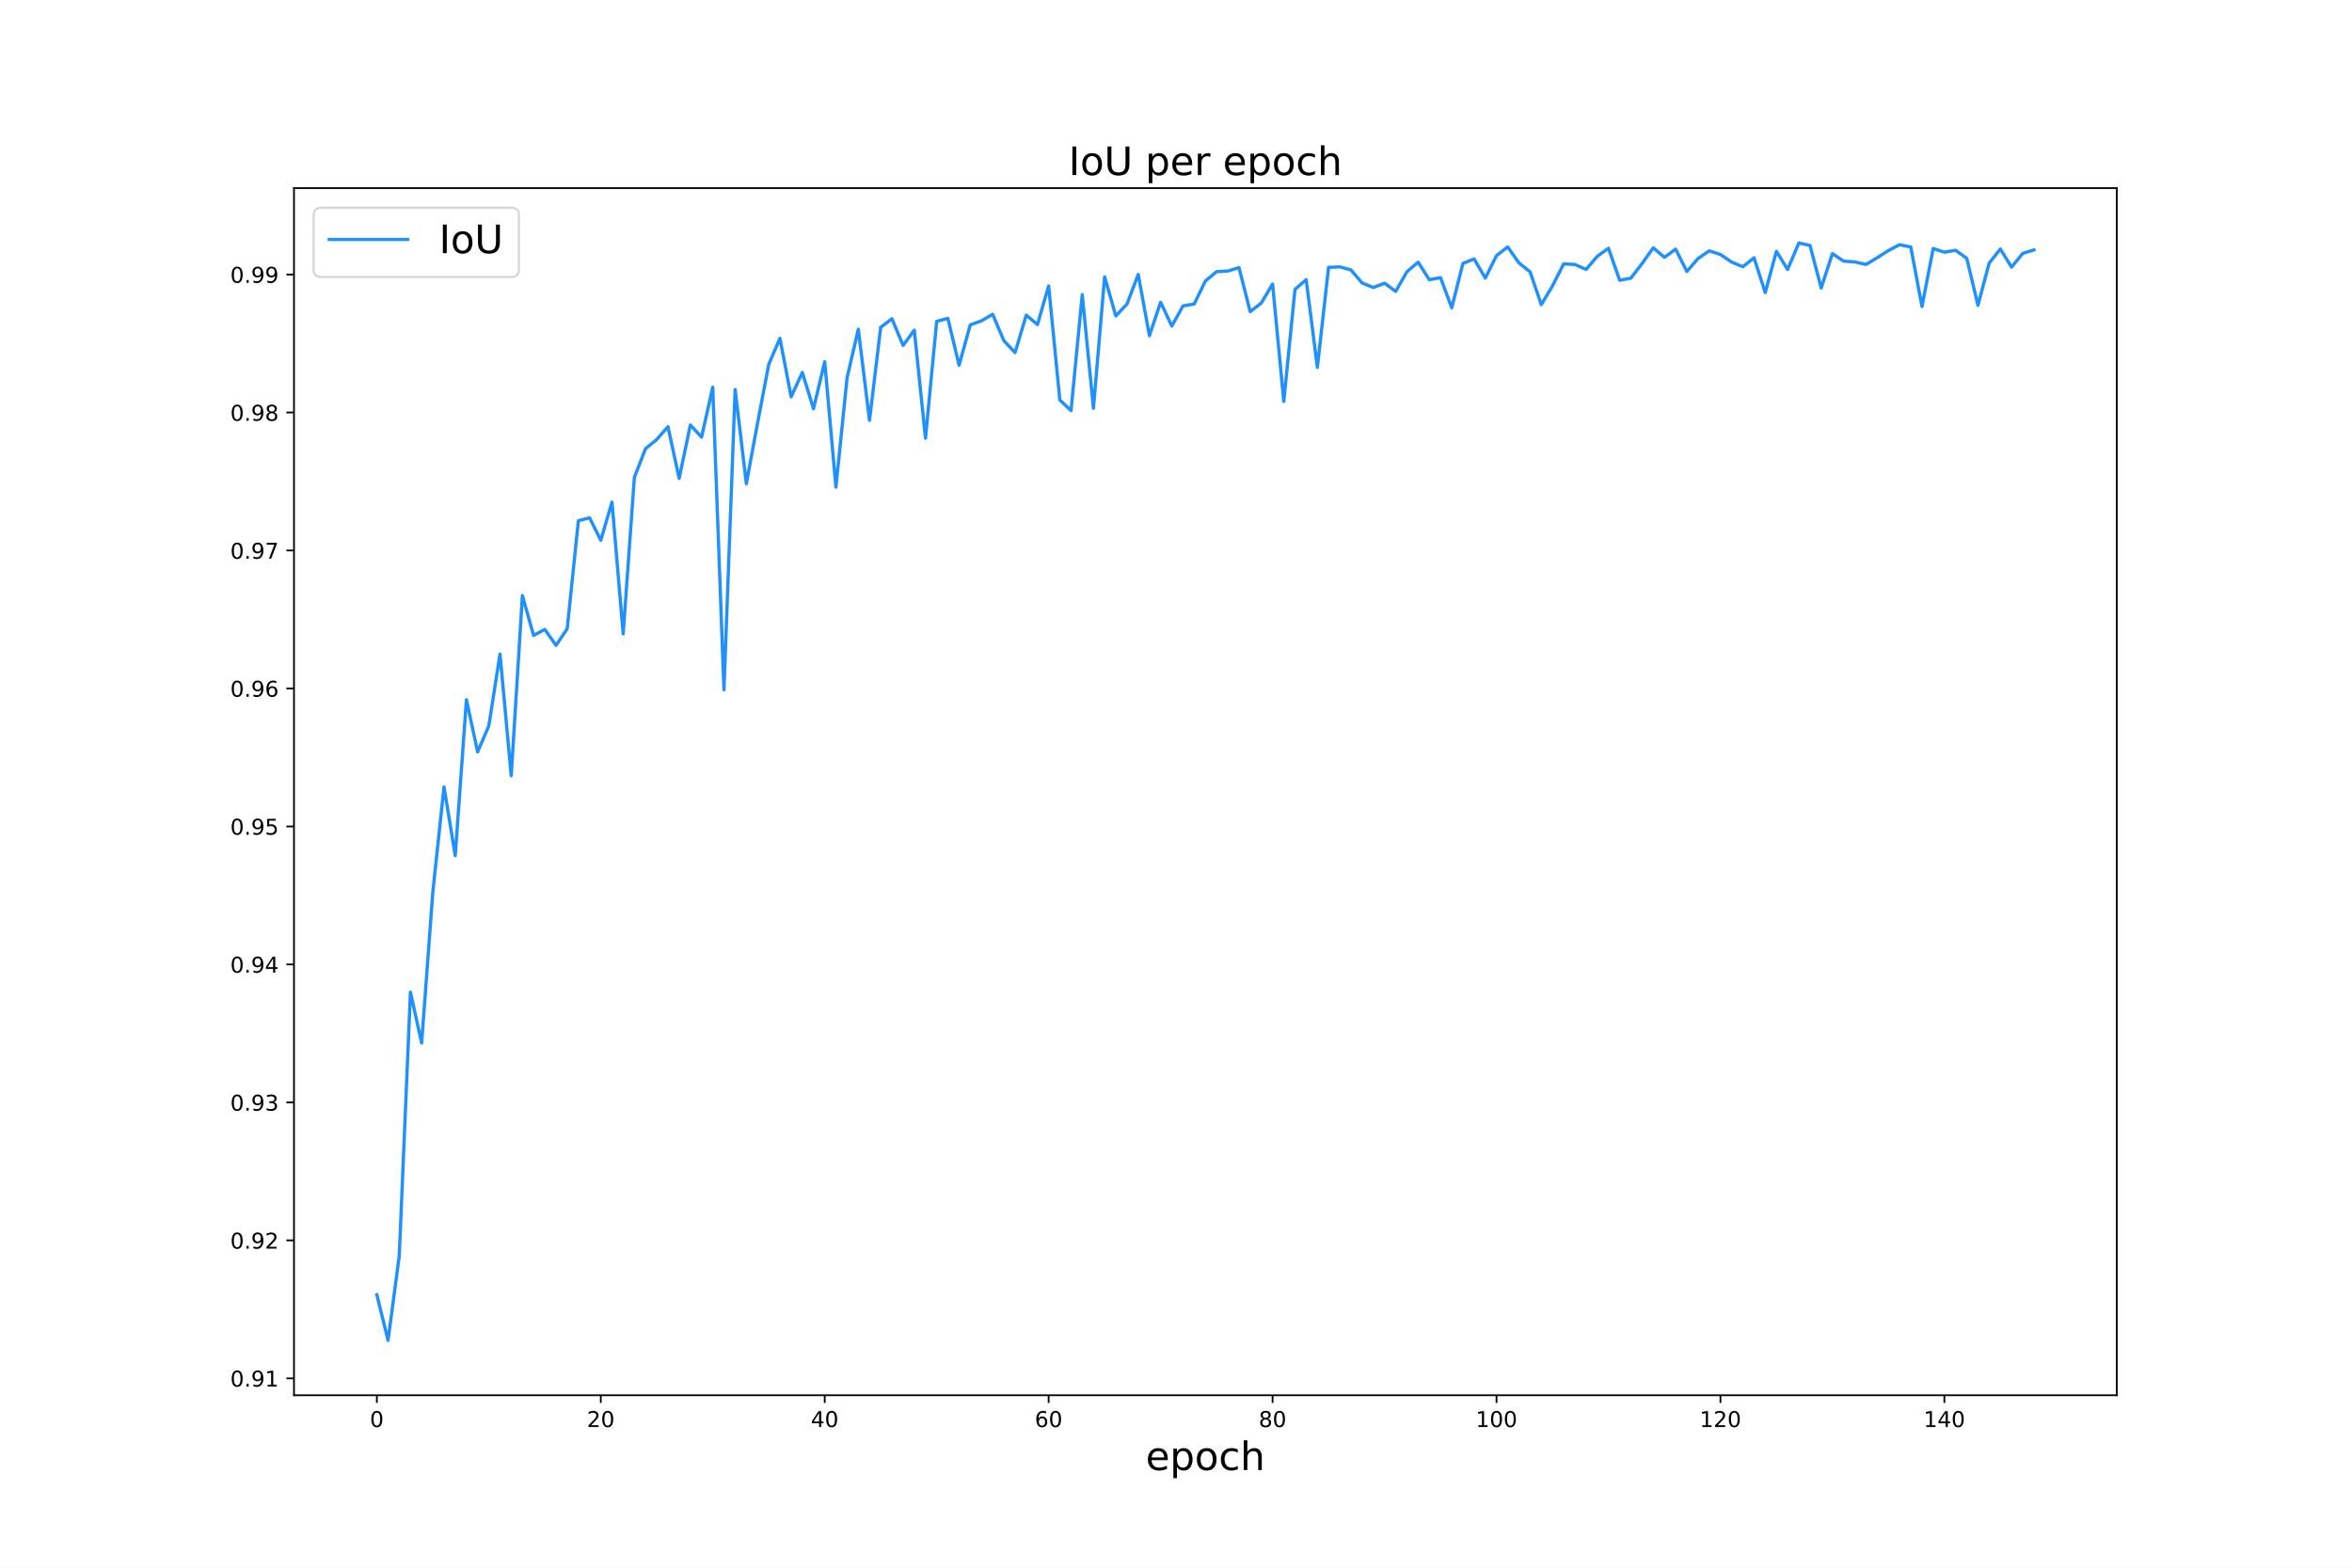
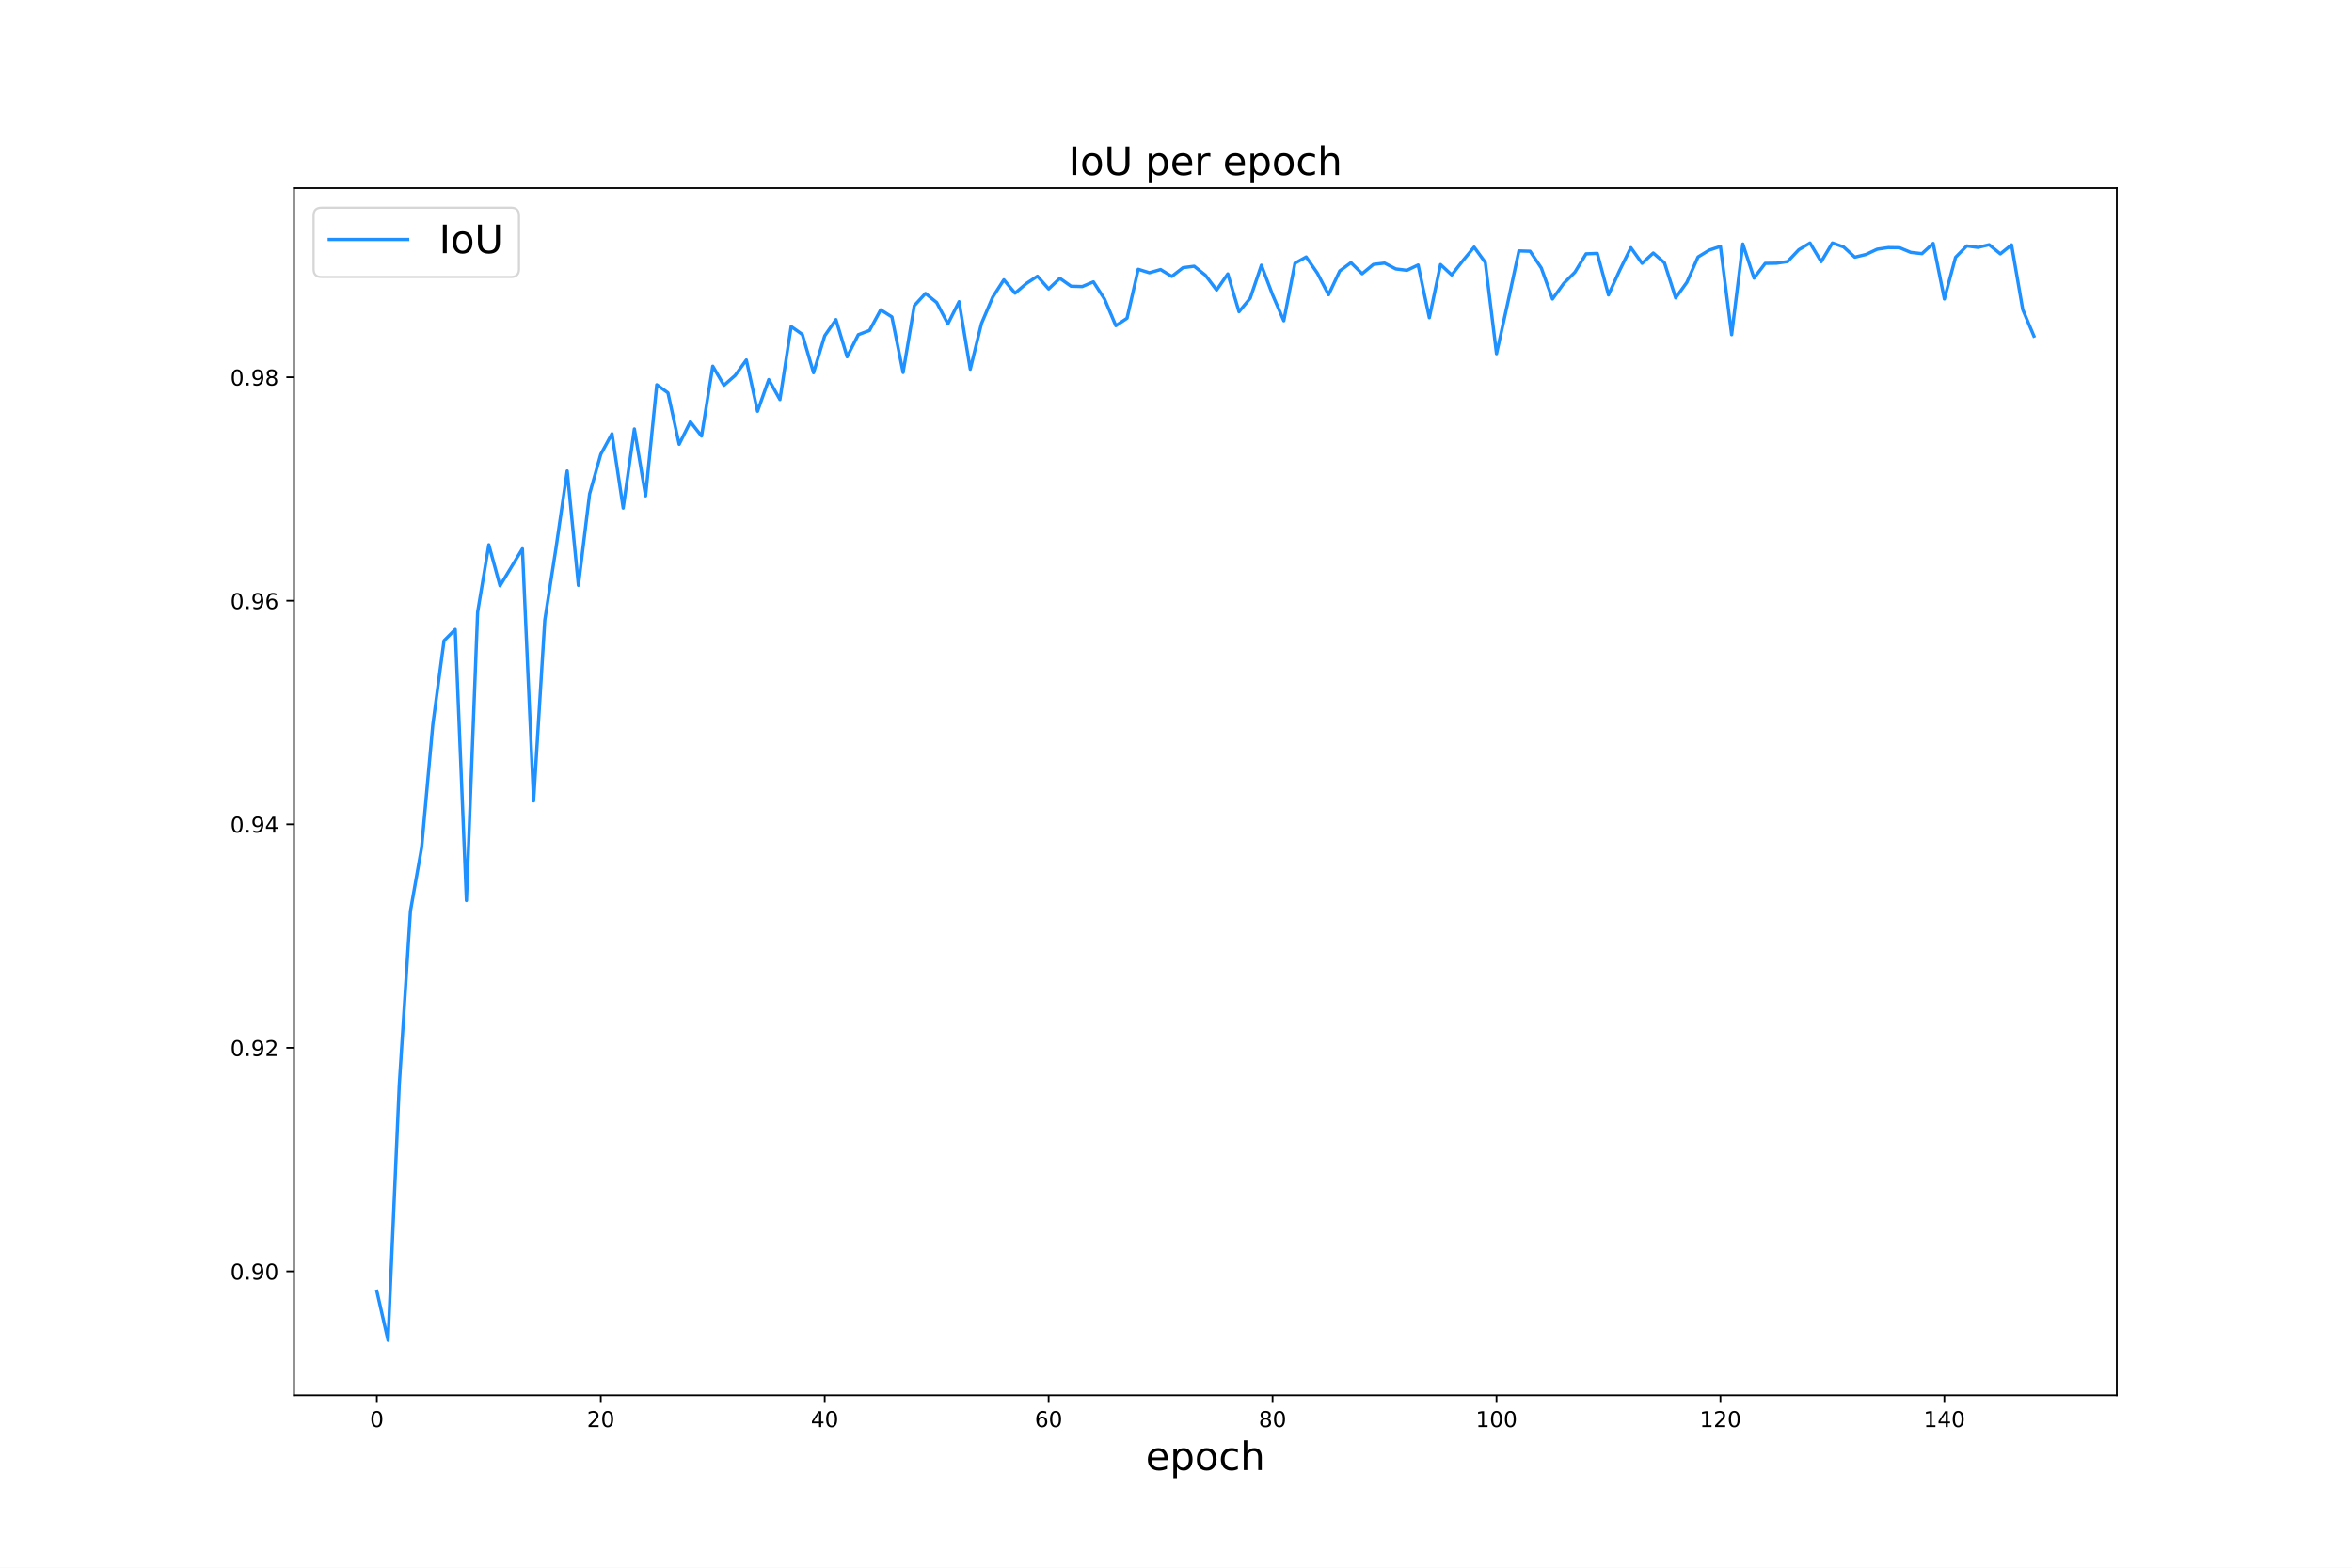
<svg xmlns="http://www.w3.org/2000/svg" xmlns:xlink="http://www.w3.org/1999/xlink" width="1080pt" height="720pt" viewBox="0 0 1080 720" version="1.1">
  <defs>
    <style type="text/css">*{stroke-linejoin: round; stroke-linecap: butt}</style>
  </defs>
  <g id="figure_1">
    <g id="patch_1">
      <path d="M 0 720  L 1080 720  L 1080 0  L 0 0  z " style="fill: #ffffff" />
    </g>
    <g id="axes_1">
      <g id="patch_2">
        <path d="M 135 640.8  L 972 640.8  L 972 86.4  L 135 86.4  z " style="fill: #ffffff" />
      </g>
      <g id="matplotlib.axis_1">
        <g id="xtick_1">
          <g id="line2d_1">
            <defs>
-               <path id="m7dc5150a4b" d="M 0 0  L 0 3.5  " style="stroke: #000000; stroke-width: 0.8" />
+               <path id="m072eb41632" d="M 0 0  L 0 3.5  " style="stroke: #000000; stroke-width: 0.8" />
            </defs>
            <g>
-               <use xlink:href="#m7dc5150a4b" x="173.045" y="640.8" style="stroke: #000000; stroke-width: 0.8" />
+               <use xlink:href="#m072eb41632" x="173.045" y="640.8" style="stroke: #000000; stroke-width: 0.8" />
            </g>
          </g>
          <g id="text_1">
            <g transform="translate(169.8642 655.3984) scale(0.1 -0.1)">
              <defs>
                <path id="DejaVuSans-30" d="M 2034 4250  Q 1547 4250 1301 3770  Q 1056 3291 1056 2328  Q 1056 1369 1301 889  Q 1547 409 2034 409  Q 2525 409 2770 889  Q 3016 1369 3016 2328  Q 3016 3291 2770 3770  Q 2525 4250 2034 4250  z M 2034 4750  Q 2819 4750 3233 4129  Q 3647 3509 3647 2328  Q 3647 1150 3233 529  Q 2819 -91 2034 -91  Q 1250 -91 836 529  Q 422 1150 422 2328  Q 422 3509 836 4129  Q 1250 4750 2034 4750  z " transform="scale(0.015625)" />
              </defs>
              <use xlink:href="#DejaVuSans-30" />
            </g>
          </g>
        </g>
        <g id="xtick_2">
          <g id="line2d_2">
            <g>
-               <use xlink:href="#m7dc5150a4b" x="275.871" y="640.8" style="stroke: #000000; stroke-width: 0.8" />
+               <use xlink:href="#m072eb41632" x="275.871" y="640.8" style="stroke: #000000; stroke-width: 0.8" />
            </g>
          </g>
          <g id="text_2">
            <g transform="translate(269.5085 655.3984) scale(0.1 -0.1)">
              <defs>
                <path id="DejaVuSans-32" d="M 1228 531  L 3431 531  L 3431 0  L 469 0  L 469 531  Q 828 903 1448 1529  Q 2069 2156 2228 2338  Q 2531 2678 2651 2914  Q 2772 3150 2772 3378  Q 2772 3750 2511 3984  Q 2250 4219 1831 4219  Q 1534 4219 1204 4116  Q 875 4013 500 3803  L 500 4441  Q 881 4594 1212 4672  Q 1544 4750 1819 4750  Q 2544 4750 2975 4387  Q 3406 4025 3406 3419  Q 3406 3131 3298 2873  Q 3191 2616 2906 2266  Q 2828 2175 2409 1742  Q 1991 1309 1228 531  z " transform="scale(0.015625)" />
              </defs>
              <use xlink:href="#DejaVuSans-32" />
              <use xlink:href="#DejaVuSans-30" x="63.623" />
            </g>
          </g>
        </g>
        <g id="xtick_3">
          <g id="line2d_3">
            <g>
-               <use xlink:href="#m7dc5150a4b" x="378.697" y="640.8" style="stroke: #000000; stroke-width: 0.8" />
+               <use xlink:href="#m072eb41632" x="378.697" y="640.8" style="stroke: #000000; stroke-width: 0.8" />
            </g>
          </g>
          <g id="text_3">
            <g transform="translate(372.3341 655.3984) scale(0.1 -0.1)">
              <defs>
                <path id="DejaVuSans-34" d="M 2419 4116  L 825 1625  L 2419 1625  L 2419 4116  z M 2253 4666  L 3047 4666  L 3047 1625  L 3713 1625  L 3713 1100  L 3047 1100  L 3047 0  L 2419 0  L 2419 1100  L 313 1100  L 313 1709  L 2253 4666  z " transform="scale(0.015625)" />
              </defs>
              <use xlink:href="#DejaVuSans-34" />
              <use xlink:href="#DejaVuSans-30" x="63.623" />
            </g>
          </g>
        </g>
        <g id="xtick_4">
          <g id="line2d_4">
            <g>
-               <use xlink:href="#m7dc5150a4b" x="481.522" y="640.8" style="stroke: #000000; stroke-width: 0.8" />
+               <use xlink:href="#m072eb41632" x="481.522" y="640.8" style="stroke: #000000; stroke-width: 0.8" />
            </g>
          </g>
          <g id="text_4">
            <g transform="translate(475.1596 655.3984) scale(0.1 -0.1)">
              <defs>
                <path id="DejaVuSans-36" d="M 2113 2584  Q 1688 2584 1439 2293  Q 1191 2003 1191 1497  Q 1191 994 1439 701  Q 1688 409 2113 409  Q 2538 409 2786 701  Q 3034 994 3034 1497  Q 3034 2003 2786 2293  Q 2538 2584 2113 2584  z M 3366 4563  L 3366 3988  Q 3128 4100 2886 4159  Q 2644 4219 2406 4219  Q 1781 4219 1451 3797  Q 1122 3375 1075 2522  Q 1259 2794 1537 2939  Q 1816 3084 2150 3084  Q 2853 3084 3261 2657  Q 3669 2231 3669 1497  Q 3669 778 3244 343  Q 2819 -91 2113 -91  Q 1303 -91 875 529  Q 447 1150 447 2328  Q 447 3434 972 4092  Q 1497 4750 2381 4750  Q 2619 4750 2861 4703  Q 3103 4656 3366 4563  z " transform="scale(0.015625)" />
              </defs>
              <use xlink:href="#DejaVuSans-36" />
              <use xlink:href="#DejaVuSans-30" x="63.623" />
            </g>
          </g>
        </g>
        <g id="xtick_5">
          <g id="line2d_5">
            <g>
-               <use xlink:href="#m7dc5150a4b" x="584.348" y="640.8" style="stroke: #000000; stroke-width: 0.8" />
+               <use xlink:href="#m072eb41632" x="584.348" y="640.8" style="stroke: #000000; stroke-width: 0.8" />
            </g>
          </g>
          <g id="text_5">
            <g transform="translate(577.9852 655.3984) scale(0.1 -0.1)">
              <defs>
                <path id="DejaVuSans-38" d="M 2034 2216  Q 1584 2216 1326 1975  Q 1069 1734 1069 1313  Q 1069 891 1326 650  Q 1584 409 2034 409  Q 2484 409 2743 651  Q 3003 894 3003 1313  Q 3003 1734 2745 1975  Q 2488 2216 2034 2216  z M 1403 2484  Q 997 2584 770 2862  Q 544 3141 544 3541  Q 544 4100 942 4425  Q 1341 4750 2034 4750  Q 2731 4750 3128 4425  Q 3525 4100 3525 3541  Q 3525 3141 3298 2862  Q 3072 2584 2669 2484  Q 3125 2378 3379 2068  Q 3634 1759 3634 1313  Q 3634 634 3220 271  Q 2806 -91 2034 -91  Q 1263 -91 848 271  Q 434 634 434 1313  Q 434 1759 690 2068  Q 947 2378 1403 2484  z M 1172 3481  Q 1172 3119 1398 2916  Q 1625 2713 2034 2713  Q 2441 2713 2670 2916  Q 2900 3119 2900 3481  Q 2900 3844 2670 4047  Q 2441 4250 2034 4250  Q 1625 4250 1398 4047  Q 1172 3844 1172 3481  z " transform="scale(0.015625)" />
              </defs>
              <use xlink:href="#DejaVuSans-38" />
              <use xlink:href="#DejaVuSans-30" x="63.623" />
            </g>
          </g>
        </g>
        <g id="xtick_6">
          <g id="line2d_6">
            <g>
-               <use xlink:href="#m7dc5150a4b" x="687.173" y="640.8" style="stroke: #000000; stroke-width: 0.8" />
+               <use xlink:href="#m072eb41632" x="687.173" y="640.8" style="stroke: #000000; stroke-width: 0.8" />
            </g>
          </g>
          <g id="text_6">
            <g transform="translate(677.6295 655.3984) scale(0.1 -0.1)">
              <defs>
                <path id="DejaVuSans-31" d="M 794 531  L 1825 531  L 1825 4091  L 703 3866  L 703 4441  L 1819 4666  L 2450 4666  L 2450 531  L 3481 531  L 3481 0  L 794 0  L 794 531  z " transform="scale(0.015625)" />
              </defs>
              <use xlink:href="#DejaVuSans-31" />
              <use xlink:href="#DejaVuSans-30" x="63.623" />
              <use xlink:href="#DejaVuSans-30" x="127.246" />
            </g>
          </g>
        </g>
        <g id="xtick_7">
          <g id="line2d_7">
            <g>
-               <use xlink:href="#m7dc5150a4b" x="789.999" y="640.8" style="stroke: #000000; stroke-width: 0.8" />
+               <use xlink:href="#m072eb41632" x="789.999" y="640.8" style="stroke: #000000; stroke-width: 0.8" />
            </g>
          </g>
          <g id="text_7">
            <g transform="translate(780.455 655.3984) scale(0.1 -0.1)">
              <use xlink:href="#DejaVuSans-31" />
              <use xlink:href="#DejaVuSans-32" x="63.623" />
              <use xlink:href="#DejaVuSans-30" x="127.246" />
            </g>
          </g>
        </g>
        <g id="xtick_8">
          <g id="line2d_8">
            <g>
-               <use xlink:href="#m7dc5150a4b" x="892.824" y="640.8" style="stroke: #000000; stroke-width: 0.8" />
+               <use xlink:href="#m072eb41632" x="892.824" y="640.8" style="stroke: #000000; stroke-width: 0.8" />
            </g>
          </g>
          <g id="text_8">
            <g transform="translate(883.2806 655.3984) scale(0.1 -0.1)">
              <use xlink:href="#DejaVuSans-31" />
              <use xlink:href="#DejaVuSans-34" x="63.623" />
              <use xlink:href="#DejaVuSans-30" x="127.246" />
            </g>
          </g>
        </g>
        <g id="text_9">
          <g transform="translate(526.0894 675.1553) scale(0.18 -0.18)">
            <defs>
              <path id="DejaVuSans-65" d="M 3597 1894  L 3597 1613  L 953 1613  Q 991 1019 1311 708  Q 1631 397 2203 397  Q 2534 397 2845 478  Q 3156 559 3463 722  L 3463 178  Q 3153 47 2828 -22  Q 2503 -91 2169 -91  Q 1331 -91 842 396  Q 353 884 353 1716  Q 353 2575 817 3079  Q 1281 3584 2069 3584  Q 2775 3584 3186 3129  Q 3597 2675 3597 1894  z M 3022 2063  Q 3016 2534 2758 2815  Q 2500 3097 2075 3097  Q 1594 3097 1305 2825  Q 1016 2553 972 2059  L 3022 2063  z " transform="scale(0.015625)" />
              <path id="DejaVuSans-70" d="M 1159 525  L 1159 -1331  L 581 -1331  L 581 3500  L 1159 3500  L 1159 2969  Q 1341 3281 1617 3432  Q 1894 3584 2278 3584  Q 2916 3584 3314 3078  Q 3713 2572 3713 1747  Q 3713 922 3314 415  Q 2916 -91 2278 -91  Q 1894 -91 1617 61  Q 1341 213 1159 525  z M 3116 1747  Q 3116 2381 2855 2742  Q 2594 3103 2138 3103  Q 1681 3103 1420 2742  Q 1159 2381 1159 1747  Q 1159 1113 1420 752  Q 1681 391 2138 391  Q 2594 391 2855 752  Q 3116 1113 3116 1747  z " transform="scale(0.015625)" />
              <path id="DejaVuSans-6f" d="M 1959 3097  Q 1497 3097 1228 2736  Q 959 2375 959 1747  Q 959 1119 1226 758  Q 1494 397 1959 397  Q 2419 397 2687 759  Q 2956 1122 2956 1747  Q 2956 2369 2687 2733  Q 2419 3097 1959 3097  z M 1959 3584  Q 2709 3584 3137 3096  Q 3566 2609 3566 1747  Q 3566 888 3137 398  Q 2709 -91 1959 -91  Q 1206 -91 779 398  Q 353 888 353 1747  Q 353 2609 779 3096  Q 1206 3584 1959 3584  z " transform="scale(0.015625)" />
              <path id="DejaVuSans-63" d="M 3122 3366  L 3122 2828  Q 2878 2963 2633 3030  Q 2388 3097 2138 3097  Q 1578 3097 1268 2742  Q 959 2388 959 1747  Q 959 1106 1268 751  Q 1578 397 2138 397  Q 2388 397 2633 464  Q 2878 531 3122 666  L 3122 134  Q 2881 22 2623 -34  Q 2366 -91 2075 -91  Q 1284 -91 818 406  Q 353 903 353 1747  Q 353 2603 823 3093  Q 1294 3584 2113 3584  Q 2378 3584 2631 3529  Q 2884 3475 3122 3366  z " transform="scale(0.015625)" />
              <path id="DejaVuSans-68" d="M 3513 2113  L 3513 0  L 2938 0  L 2938 2094  Q 2938 2591 2744 2837  Q 2550 3084 2163 3084  Q 1697 3084 1428 2787  Q 1159 2491 1159 1978  L 1159 0  L 581 0  L 581 4863  L 1159 4863  L 1159 2956  Q 1366 3272 1645 3428  Q 1925 3584 2291 3584  Q 2894 3584 3203 3211  Q 3513 2838 3513 2113  z " transform="scale(0.015625)" />
            </defs>
            <use xlink:href="#DejaVuSans-65" />
            <use xlink:href="#DejaVuSans-70" x="61.523" />
            <use xlink:href="#DejaVuSans-6f" x="125" />
            <use xlink:href="#DejaVuSans-63" x="186.182" />
            <use xlink:href="#DejaVuSans-68" x="241.162" />
          </g>
        </g>
      </g>
      <g id="matplotlib.axis_2">
        <g id="ytick_1">
          <g id="line2d_9">
            <defs>
-               <path id="m442874e40f" d="M 0 0  L -3.5 0  " style="stroke: #000000; stroke-width: 0.8" />
+               <path id="m6989f7355c" d="M 0 0  L -3.5 0  " style="stroke: #000000; stroke-width: 0.8" />
            </defs>
            <g>
-               <use xlink:href="#m442874e40f" x="135" y="633.036" style="stroke: #000000; stroke-width: 0.8" />
+               <use xlink:href="#m6989f7355c" x="135" y="583.889" style="stroke: #000000; stroke-width: 0.8" />
            </g>
          </g>
          <g id="text_10">
-             <g transform="translate(105.7344 636.8349) scale(0.1 -0.1)">
+             <g transform="translate(105.7344 587.6878) scale(0.1 -0.1)">
              <defs>
                <path id="DejaVuSans-2e" d="M 684 794  L 1344 794  L 1344 0  L 684 0  L 684 794  z " transform="scale(0.015625)" />
                <path id="DejaVuSans-39" d="M 703 97  L 703 672  Q 941 559 1184 500  Q 1428 441 1663 441  Q 2288 441 2617 861  Q 2947 1281 2994 2138  Q 2813 1869 2534 1725  Q 2256 1581 1919 1581  Q 1219 1581 811 2004  Q 403 2428 403 3163  Q 403 3881 828 4315  Q 1253 4750 1959 4750  Q 2769 4750 3195 4129  Q 3622 3509 3622 2328  Q 3622 1225 3098 567  Q 2575 -91 1691 -91  Q 1453 -91 1209 -44  Q 966 3 703 97  z M 1959 2075  Q 2384 2075 2632 2365  Q 2881 2656 2881 3163  Q 2881 3666 2632 3958  Q 2384 4250 1959 4250  Q 1534 4250 1286 3958  Q 1038 3666 1038 3163  Q 1038 2656 1286 2365  Q 1534 2075 1959 2075  z " transform="scale(0.015625)" />
              </defs>
              <use xlink:href="#DejaVuSans-30" />
              <use xlink:href="#DejaVuSans-2e" x="63.623" />
              <use xlink:href="#DejaVuSans-39" x="95.41" />
-               <use xlink:href="#DejaVuSans-31" x="159.033" />
+               <use xlink:href="#DejaVuSans-30" x="159.033" />
            </g>
          </g>
        </g>
        <g id="ytick_2">
          <g id="line2d_10">
            <g>
-               <use xlink:href="#m442874e40f" x="135" y="569.666" style="stroke: #000000; stroke-width: 0.8" />
+               <use xlink:href="#m6989f7355c" x="135" y="481.23" style="stroke: #000000; stroke-width: 0.8" />
            </g>
          </g>
          <g id="text_11">
-             <g transform="translate(105.7344 573.4656) scale(0.1 -0.1)">
+             <g transform="translate(105.7344 485.0293) scale(0.1 -0.1)">
              <use xlink:href="#DejaVuSans-30" />
              <use xlink:href="#DejaVuSans-2e" x="63.623" />
              <use xlink:href="#DejaVuSans-39" x="95.41" />
              <use xlink:href="#DejaVuSans-32" x="159.033" />
            </g>
          </g>
        </g>
        <g id="ytick_3">
          <g id="line2d_11">
            <g>
-               <use xlink:href="#m442874e40f" x="135" y="506.297" style="stroke: #000000; stroke-width: 0.8" />
+               <use xlink:href="#m6989f7355c" x="135" y="378.572" style="stroke: #000000; stroke-width: 0.8" />
            </g>
          </g>
          <g id="text_12">
-             <g transform="translate(105.7344 510.0962) scale(0.1 -0.1)">
-               <defs>
-                 <path id="DejaVuSans-33" d="M 2597 2516  Q 3050 2419 3304 2112  Q 3559 1806 3559 1356  Q 3559 666 3084 287  Q 2609 -91 1734 -91  Q 1441 -91 1130 -33  Q 819 25 488 141  L 488 750  Q 750 597 1062 519  Q 1375 441 1716 441  Q 2309 441 2620 675  Q 2931 909 2931 1356  Q 2931 1769 2642 2001  Q 2353 2234 1838 2234  L 1294 2234  L 1294 2753  L 1863 2753  Q 2328 2753 2575 2939  Q 2822 3125 2822 3475  Q 2822 3834 2567 4026  Q 2313 4219 1838 4219  Q 1578 4219 1281 4162  Q 984 4106 628 3988  L 628 4550  Q 988 4650 1302 4700  Q 1616 4750 1894 4750  Q 2613 4750 3031 4423  Q 3450 4097 3450 3541  Q 3450 3153 3228 2886  Q 3006 2619 2597 2516  z " transform="scale(0.015625)" />
-               </defs>
-               <use xlink:href="#DejaVuSans-30" />
-               <use xlink:href="#DejaVuSans-2e" x="63.623" />
-               <use xlink:href="#DejaVuSans-39" x="95.41" />
-               <use xlink:href="#DejaVuSans-33" x="159.033" />
+             <g transform="translate(105.7344 382.3708) scale(0.1 -0.1)">
+               <use xlink:href="#DejaVuSans-30" />
+               <use xlink:href="#DejaVuSans-2e" x="63.623" />
+               <use xlink:href="#DejaVuSans-39" x="95.41" />
+               <use xlink:href="#DejaVuSans-34" x="159.033" />
            </g>
          </g>
        </g>
        <g id="ytick_4">
          <g id="line2d_12">
            <g>
-               <use xlink:href="#m442874e40f" x="135" y="442.928" style="stroke: #000000; stroke-width: 0.8" />
+               <use xlink:href="#m6989f7355c" x="135" y="275.913" style="stroke: #000000; stroke-width: 0.8" />
            </g>
          </g>
          <g id="text_13">
-             <g transform="translate(105.7344 446.7269) scale(0.1 -0.1)">
-               <use xlink:href="#DejaVuSans-30" />
-               <use xlink:href="#DejaVuSans-2e" x="63.623" />
-               <use xlink:href="#DejaVuSans-39" x="95.41" />
-               <use xlink:href="#DejaVuSans-34" x="159.033" />
+             <g transform="translate(105.7344 279.7124) scale(0.1 -0.1)">
+               <use xlink:href="#DejaVuSans-30" />
+               <use xlink:href="#DejaVuSans-2e" x="63.623" />
+               <use xlink:href="#DejaVuSans-39" x="95.41" />
+               <use xlink:href="#DejaVuSans-36" x="159.033" />
            </g>
          </g>
        </g>
        <g id="ytick_5">
          <g id="line2d_13">
            <g>
-               <use xlink:href="#m442874e40f" x="135" y="379.558" style="stroke: #000000; stroke-width: 0.8" />
+               <use xlink:href="#m6989f7355c" x="135" y="173.255" style="stroke: #000000; stroke-width: 0.8" />
            </g>
          </g>
          <g id="text_14">
-             <g transform="translate(105.7344 383.3576) scale(0.1 -0.1)">
-               <defs>
-                 <path id="DejaVuSans-35" d="M 691 4666  L 3169 4666  L 3169 4134  L 1269 4134  L 1269 2991  Q 1406 3038 1543 3061  Q 1681 3084 1819 3084  Q 2600 3084 3056 2656  Q 3513 2228 3513 1497  Q 3513 744 3044 326  Q 2575 -91 1722 -91  Q 1428 -91 1123 -41  Q 819 9 494 109  L 494 744  Q 775 591 1075 516  Q 1375 441 1709 441  Q 2250 441 2565 725  Q 2881 1009 2881 1497  Q 2881 1984 2565 2268  Q 2250 2553 1709 2553  Q 1456 2553 1204 2497  Q 953 2441 691 2322  L 691 4666  z " transform="scale(0.015625)" />
-               </defs>
-               <use xlink:href="#DejaVuSans-30" />
-               <use xlink:href="#DejaVuSans-2e" x="63.623" />
-               <use xlink:href="#DejaVuSans-39" x="95.41" />
-               <use xlink:href="#DejaVuSans-35" x="159.033" />
-             </g>
-           </g>
-         </g>
-         <g id="ytick_6">
-           <g id="line2d_14">
-             <g>
-               <use xlink:href="#m442874e40f" x="135" y="316.189" style="stroke: #000000; stroke-width: 0.8" />
-             </g>
-           </g>
-           <g id="text_15">
-             <g transform="translate(105.7344 319.9883) scale(0.1 -0.1)">
-               <use xlink:href="#DejaVuSans-30" />
-               <use xlink:href="#DejaVuSans-2e" x="63.623" />
-               <use xlink:href="#DejaVuSans-39" x="95.41" />
-               <use xlink:href="#DejaVuSans-36" x="159.033" />
-             </g>
-           </g>
-         </g>
-         <g id="ytick_7">
-           <g id="line2d_15">
-             <g>
-               <use xlink:href="#m442874e40f" x="135" y="252.82" style="stroke: #000000; stroke-width: 0.8" />
-             </g>
-           </g>
-           <g id="text_16">
-             <g transform="translate(105.7344 256.619) scale(0.1 -0.1)">
-               <defs>
-                 <path id="DejaVuSans-37" d="M 525 4666  L 3525 4666  L 3525 4397  L 1831 0  L 1172 0  L 2766 4134  L 525 4134  L 525 4666  z " transform="scale(0.015625)" />
-               </defs>
-               <use xlink:href="#DejaVuSans-30" />
-               <use xlink:href="#DejaVuSans-2e" x="63.623" />
-               <use xlink:href="#DejaVuSans-39" x="95.41" />
-               <use xlink:href="#DejaVuSans-37" x="159.033" />
-             </g>
-           </g>
-         </g>
-         <g id="ytick_8">
-           <g id="line2d_16">
-             <g>
-               <use xlink:href="#m442874e40f" x="135" y="189.45" style="stroke: #000000; stroke-width: 0.8" />
-             </g>
-           </g>
-           <g id="text_17">
-             <g transform="translate(105.7344 193.2496) scale(0.1 -0.1)">
+             <g transform="translate(105.7344 177.0539) scale(0.1 -0.1)">
              <use xlink:href="#DejaVuSans-30" />
              <use xlink:href="#DejaVuSans-2e" x="63.623" />
              <use xlink:href="#DejaVuSans-39" x="95.41" />
              <use xlink:href="#DejaVuSans-38" x="159.033" />
            </g>
          </g>
        </g>
-         <g id="ytick_9">
-           <g id="line2d_17">
-             <g>
-               <use xlink:href="#m442874e40f" x="135" y="126.081" style="stroke: #000000; stroke-width: 0.8" />
-             </g>
-           </g>
-           <g id="text_18">
-             <g transform="translate(105.7344 129.8803) scale(0.1 -0.1)">
-               <use xlink:href="#DejaVuSans-30" />
-               <use xlink:href="#DejaVuSans-2e" x="63.623" />
-               <use xlink:href="#DejaVuSans-39" x="95.41" />
-               <use xlink:href="#DejaVuSans-39" x="159.033" />
-             </g>
-           </g>
-         </g>
-       </g>
-       <g id="line2d_18">
-         <path d="M 173.045 594.669  L 178.187 615.6  L 183.328 576.825  L 188.469 455.696  L 193.611 479.008  L 198.752 409.627  L 203.893 361.44  L 209.034 392.944  L 214.176 321.362  L 219.317 345.326  L 224.458 333.378  L 229.6 300.388  L 234.741 356.288  L 239.882 273.526  L 245.023 291.822  L 250.165 289.085  L 255.306 296.399  L 260.447 288.799  L 265.588 239.147  L 270.73 237.831  L 275.871 248.134  L 281.012 230.614  L 286.154 291.109  L 291.295 219.242  L 296.436 206.033  L 301.577 201.842  L 306.719 195.957  L 311.86 219.738  L 317.001 195.182  L 322.143 200.756  L 327.284 177.843  L 332.425 316.772  L 337.566 178.914  L 342.708 222.155  L 347.849 194.366  L 352.99 167.381  L 358.131 155.371  L 363.273 182.268  L 368.414 171.078  L 373.555 187.723  L 378.697 166.115  L 383.838 223.719  L 388.979 173.435  L 394.12 151.21  L 399.262 193.053  L 404.403 150.341  L 409.544 146.389  L 414.686 158.631  L 419.827 151.64  L 424.968 201.239  L 430.109 147.597  L 435.251 146.229  L 440.392 167.742  L 445.533 149.202  L 450.674 147.368  L 455.816 144.326  L 460.957 156.471  L 466.098 161.936  L 471.24 144.729  L 476.381 149.064  L 481.522 131.32  L 486.663 183.725  L 491.805 188.583  L 496.946 135.272  L 502.087 187.525  L 507.229 127.13  L 512.37 145.116  L 517.511 139.598  L 522.652 126.039  L 527.794 154.164  L 532.935 138.8  L 538.076 149.733  L 543.217 140.504  L 548.359 139.628  L 553.5 129.068  L 558.641 124.75  L 563.783 124.489  L 568.924 122.917  L 574.065 143.134  L 579.206 139.133  L 584.348 130.424  L 589.489 184.375  L 594.63 132.936  L 599.771 128.433  L 604.913 168.704  L 610.054 122.793  L 615.195 122.569  L 620.337 123.981  L 625.478 129.996  L 630.619 132.038  L 635.76 130.069  L 640.902 133.82  L 646.043 124.779  L 651.184 120.421  L 656.326 128.468  L 661.467 127.515  L 666.608 141.358  L 671.749 120.987  L 676.891 118.911  L 682.032 127.721  L 687.173 117.401  L 692.314 113.417  L 697.456 120.736  L 702.597 124.849  L 707.738 139.926  L 712.88 131.303  L 718.021 121.177  L 723.162 121.477  L 728.303 123.737  L 733.445 117.73  L 738.586 114.016  L 743.727 128.727  L 748.869 127.746  L 754.01 121.028  L 759.151 113.825  L 764.292 118.195  L 769.434 114.423  L 774.575 124.684  L 779.716 118.73  L 784.857 115.21  L 789.999 116.877  L 795.14 120.356  L 800.281 122.526  L 805.423 118.375  L 810.564 134.374  L 815.705 115.42  L 820.846 123.773  L 825.988 111.6  L 831.129 112.73  L 836.27 132.27  L 841.412 116.48  L 846.553 119.948  L 851.694 120.29  L 856.835 121.464  L 861.977 118.376  L 867.118 115.08  L 872.259 112.386  L 877.4 113.44  L 882.542 140.781  L 887.683 114.131  L 892.824 115.829  L 897.966 114.964  L 903.107 118.644  L 908.248 140.227  L 913.389 120.845  L 918.531 114.371  L 923.672 122.713  L 928.813 116.352  L 933.955 114.794  L 933.955 114.794  " clip-path="url(#p5b705c7386)" style="fill: none; stroke: #1e90ff; stroke-width: 1.5; stroke-linecap: square" />
+       </g>
+       <g id="line2d_14">
+         <path d="M 173.045 593.008  L 178.187 615.6  L 183.328 498.39  L 188.469 418.436  L 193.611 389.217  L 198.752 332.73  L 203.893 294.236  L 209.034 289.077  L 214.176 413.595  L 219.317 281.139  L 224.458 250.187  L 229.6 269.032  L 239.882 252.04  L 245.023 367.842  L 250.165 284.751  L 255.306 251.666  L 260.447 216.3  L 265.588 268.829  L 270.73 226.858  L 275.871 208.623  L 281.012 199.176  L 286.154 233.344  L 291.295 196.994  L 296.436 227.754  L 301.577 176.706  L 306.719 180.431  L 311.86 204.04  L 317.001 193.698  L 322.143 200.273  L 327.284 168.176  L 332.425 176.966  L 337.566 172.442  L 342.708 165.311  L 347.849 188.884  L 352.99 174.334  L 358.131 183.518  L 363.273 149.961  L 368.414 153.599  L 373.555 171.192  L 378.697 154.224  L 383.838 146.785  L 388.979 163.883  L 394.12 153.706  L 399.262 151.777  L 404.403 142.292  L 409.544 145.541  L 414.686 171.087  L 419.827 140.392  L 424.968 134.77  L 430.109 138.938  L 435.251 148.722  L 440.392 138.548  L 445.533 169.582  L 450.674 148.586  L 455.816 136.501  L 460.957 128.496  L 466.098 134.651  L 471.24 130.245  L 476.381 126.853  L 481.522 132.715  L 486.663 127.819  L 491.805 131.461  L 496.946 131.608  L 502.087 129.453  L 507.229 137.425  L 512.37 149.58  L 517.511 146.164  L 522.652 123.687  L 527.794 125.272  L 532.935 123.805  L 538.076 126.956  L 543.217 122.942  L 548.359 122.283  L 553.5 126.41  L 558.641 133.211  L 563.783 125.807  L 568.924 143.176  L 574.065 136.983  L 579.206 121.818  L 584.348 135.396  L 589.489 147.318  L 594.63 120.893  L 599.771 118.029  L 604.913 125.457  L 610.054 135.364  L 615.195 124.441  L 620.337 120.642  L 625.478 125.724  L 630.619 121.452  L 635.76 120.841  L 640.902 123.518  L 646.043 124.154  L 651.184 121.714  L 656.326 145.923  L 661.467 121.507  L 666.608 126.278  L 671.749 119.689  L 676.891 113.5  L 682.032 120.557  L 687.173 162.462  L 692.314 139.188  L 697.456 115.252  L 702.597 115.408  L 707.738 123.084  L 712.88 137.328  L 718.021 130.201  L 723.162 125.042  L 728.303 116.592  L 733.445 116.387  L 738.586 135.454  L 743.727 124.191  L 748.869 113.751  L 754.01 120.954  L 759.151 116.216  L 764.292 120.71  L 769.434 136.827  L 774.575 129.687  L 779.716 118.033  L 784.857 114.888  L 789.999 113.168  L 795.14 153.714  L 800.281 112.069  L 805.423 127.734  L 810.564 120.966  L 815.705 120.898  L 820.846 120.144  L 825.988 114.704  L 831.129 111.61  L 836.27 120.199  L 841.412 111.6  L 846.553 113.425  L 851.694 118.126  L 856.835 116.879  L 861.977 114.465  L 867.118 113.709  L 872.259 113.786  L 877.4 115.925  L 882.542 116.507  L 887.683 111.8  L 892.824 137.307  L 897.966 118.184  L 903.107 112.946  L 908.248 113.635  L 913.389 112.4  L 918.531 116.612  L 923.672 112.457  L 928.813 142.159  L 933.955 154.371  L 933.955 154.371  " clip-path="url(#p0dcd41b4dc)" style="fill: none; stroke: #1e90ff; stroke-width: 1.5; stroke-linecap: square" />
      </g>
      <g id="patch_3">
        <path d="M 135 640.8  L 135 86.4  " style="fill: none; stroke: #000000; stroke-width: 0.8; stroke-linejoin: miter; stroke-linecap: square" />
      </g>
      <g id="patch_4">
        <path d="M 972 640.8  L 972 86.4  " style="fill: none; stroke: #000000; stroke-width: 0.8; stroke-linejoin: miter; stroke-linecap: square" />
      </g>
      <g id="patch_5">
        <path d="M 135 640.8  L 972 640.8  " style="fill: none; stroke: #000000; stroke-width: 0.8; stroke-linejoin: miter; stroke-linecap: square" />
      </g>
      <g id="patch_6">
        <path d="M 135 86.4  L 972 86.4  " style="fill: none; stroke: #000000; stroke-width: 0.8; stroke-linejoin: miter; stroke-linecap: square" />
      </g>
-       <g id="text_19">
+       <g id="text_15">
        <g transform="translate(490.6687 80.4) scale(0.18 -0.18)">
          <defs>
            <path id="DejaVuSans-49" d="M 628 4666  L 1259 4666  L 1259 0  L 628 0  L 628 4666  z " transform="scale(0.015625)" />
            <path id="DejaVuSans-55" d="M 556 4666  L 1191 4666  L 1191 1831  Q 1191 1081 1462 751  Q 1734 422 2344 422  Q 2950 422 3222 751  Q 3494 1081 3494 1831  L 3494 4666  L 4128 4666  L 4128 1753  Q 4128 841 3676 375  Q 3225 -91 2344 -91  Q 1459 -91 1007 375  Q 556 841 556 1753  L 556 4666  z " transform="scale(0.015625)" />
            <path id="DejaVuSans-20" transform="scale(0.015625)" />
            <path id="DejaVuSans-72" d="M 2631 2963  Q 2534 3019 2420 3045  Q 2306 3072 2169 3072  Q 1681 3072 1420 2755  Q 1159 2438 1159 1844  L 1159 0  L 581 0  L 581 3500  L 1159 3500  L 1159 2956  Q 1341 3275 1631 3429  Q 1922 3584 2338 3584  Q 2397 3584 2469 3576  Q 2541 3569 2628 3553  L 2631 2963  z " transform="scale(0.015625)" />
          </defs>
          <use xlink:href="#DejaVuSans-49" />
          <use xlink:href="#DejaVuSans-6f" x="29.492" />
          <use xlink:href="#DejaVuSans-55" x="90.674" />
          <use xlink:href="#DejaVuSans-20" x="163.867" />
          <use xlink:href="#DejaVuSans-70" x="195.654" />
          <use xlink:href="#DejaVuSans-65" x="259.131" />
          <use xlink:href="#DejaVuSans-72" x="320.654" />
          <use xlink:href="#DejaVuSans-20" x="361.768" />
          <use xlink:href="#DejaVuSans-65" x="393.555" />
          <use xlink:href="#DejaVuSans-70" x="455.078" />
          <use xlink:href="#DejaVuSans-6f" x="518.555" />
          <use xlink:href="#DejaVuSans-63" x="579.736" />
          <use xlink:href="#DejaVuSans-68" x="634.717" />
        </g>
      </g>
      <g id="legend_1">
        <g id="patch_7">
          <path d="M 147.6 127.221  L 234.697 127.221  Q 238.298 127.221 238.298 123.621  L 238.298 99  Q 238.298 95.4 234.697 95.4  L 147.6 95.4  Q 144 95.4 144 99  L 144 123.621  Q 144 127.221 147.6 127.221  z " style="fill: #ffffff; opacity: 0.8; stroke: #cccccc; stroke-linejoin: miter" />
        </g>
-         <g id="line2d_19">
+         <g id="line2d_15">
          <path d="M 151.2 109.977  L 169.2 109.977  L 187.2 109.977  " style="fill: none; stroke: #1e90ff; stroke-width: 1.5; stroke-linecap: square" />
        </g>
-         <g id="text_20">
+         <g id="text_16">
          <g transform="translate(201.6 116.2772) scale(0.18 -0.18)">
            <use xlink:href="#DejaVuSans-49" />
            <use xlink:href="#DejaVuSans-6f" x="29.492" />
            <use xlink:href="#DejaVuSans-55" x="90.674" />
          </g>
        </g>
      </g>
    </g>
  </g>
  <defs>
-     <clipPath id="p5b705c7386">
+     <clipPath id="p0dcd41b4dc">
      <rect x="135" y="86.4" width="837" height="554.4" />
    </clipPath>
  </defs>
</svg>
